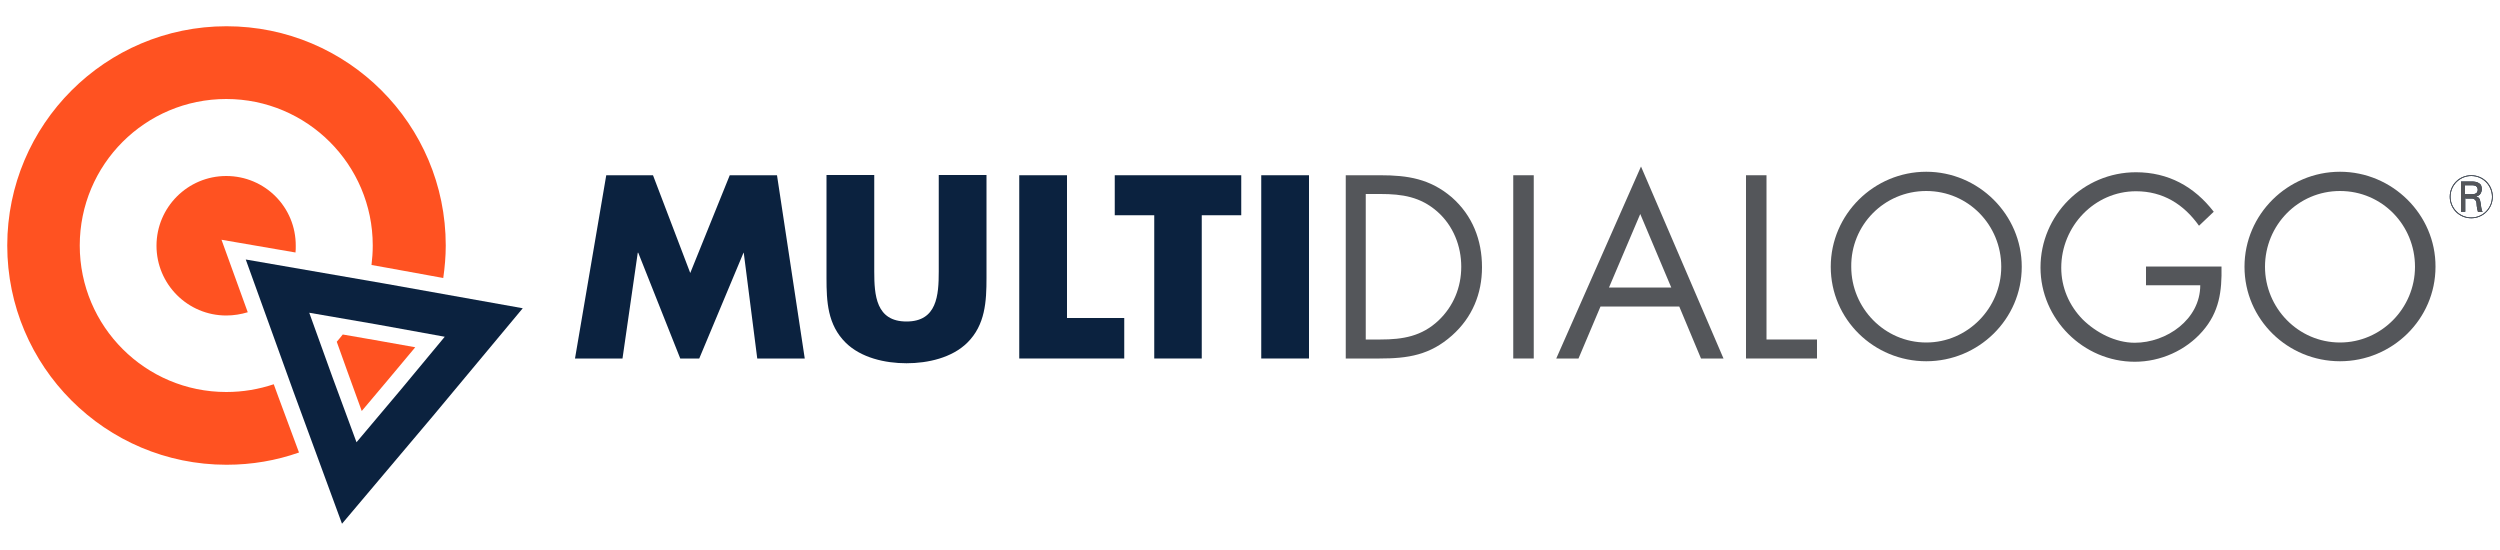
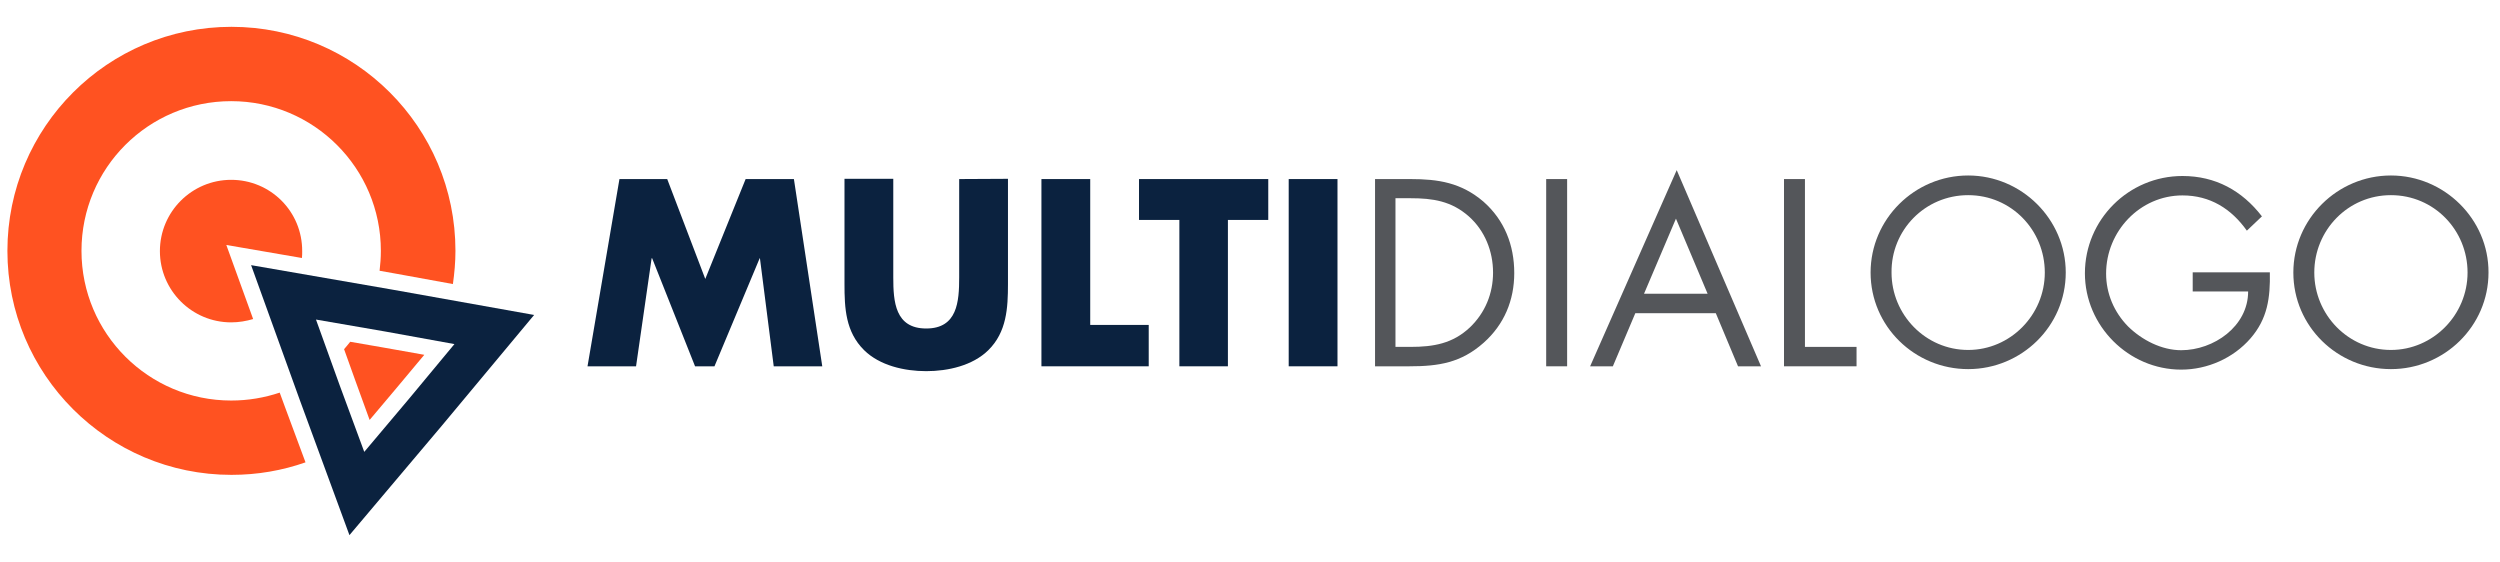
- <svg xmlns="http://www.w3.org/2000/svg" version="1.1" id="Livello_1" x="0px" y="0px" viewBox="0 0 1000 220" style="enable-background:new 0 0 1000 220;" xml:space="preserve">
+ <svg xmlns="http://www.w3.org/2000/svg" version="1.1" id="Livello_1" x="0px" y="0px" viewBox="0 0 978.7 220" style="enable-background:new 0 0 978.7 220;" xml:space="preserve">
  <style type="text/css">
	.st0{fill:#FF5221;}
	.st1{fill-rule:evenodd;clip-rule:evenodd;fill:#0B223F;}
	.st2{fill-rule:evenodd;clip-rule:evenodd;fill:#54565A;}
- 	.st3{fill:#0B223F;}
- 	.st4{fill:#54565A;}
</style>
  <g>
    <g>
      <g>
        <g>
          <path class="st0" d="M90.5,70.4c-15.4,0-27.9,12.5-27.9,27.9s12.5,27.9,27.9,27.9c3,0,5.9-0.5,8.6-1.3l-10.5-29l29.6,5.1      c0.1-0.9,0.1-1.7,0.1-2.6C118.4,82.8,105.9,70.4,90.5,70.4z" />
        </g>
        <g>
          <path class="st0" d="M111.4,158.9l-1.9-5.2c-6,2-12.3,3.1-19,3.1c-32.3,0-58.6-26.2-58.6-58.6s26.2-58.6,58.6-58.6      c32.3,0,58.6,26.2,58.6,58.6c0,2.7-0.2,5.3-0.5,7.8l6.2,1.1l22.5,4.1c0.6-4.2,1-8.6,1-13c0-48.5-39.3-87.7-87.7-87.7      S2.9,49.8,2.9,98.2s39.3,87.7,87.7,87.7c10.2,0,19.9-1.7,29-4.9L111.4,158.9z" />
        </g>
        <g>
          <path class="st0" d="M144.7,164.4l10.7-12.7l10.7-12.8l-16.3-2.9l-12.7-2.2c-0.8,1-1.6,2-2.4,2.9l4.3,12L144.7,164.4z" />
        </g>
      </g>
      <g>
        <path class="st1" d="M133,150.9l-9.3-25.8l27.2,4.7l27,4.9l-17.6,21.2l-17.7,21L133,150.9z M209.1,123.3l-36,43.2l-36.3,43     l-19.4-52.8l-19.1-52.9l55.4,9.6L209.1,123.3z" />
      </g>
    </g>
    <g>
      <g>
-         <path class="st1" d="M375.5,70.1v38.5c0,9.5-0.7,20-12.9,20s-12.9-10.5-12.9-20V70h-19.1v41.2c0,9.4,0.4,18.7,7.7,25.9     c6.1,6,15.7,8.2,24.3,8.2s18.2-2.2,24.3-8.2c7.2-7.1,7.7-16.5,7.7-25.9V70h-19.1V70.1z" />
+         <path class="st1" d="M375.5,70.1v38.5c0,9.5-0.7,20-12.9,20s-12.9-10.5-12.9-20V70h-19.1v41.2c0,9.4,0.4,18.7,7.7,25.9     c6.1,6,15.7,8.2,24.3,8.2s18.2-2.2,24.3-8.2c7.2-7.1,7.7-16.5,7.7-25.9V70L375.5,70.1L375.5,70.1z" />
      </g>
      <g>
        <polygon class="st1" points="426.8,70.1 407.7,70.1 407.7,143.4 449.7,143.4 449.7,127.2 426.8,127.2    " />
      </g>
      <g>
        <polygon class="st1" points="480.7,86.1 496.5,86.1 496.5,70.1 445.9,70.1 445.9,86.1 461.7,86.1 461.7,143.4 480.7,143.4    " />
      </g>
      <g>
        <rect x="504.5" y="70.1" class="st1" width="19.1" height="73.3" />
      </g>
      <g>
-         <path class="st2" d="M538.1,143.4h13.7c11.5,0,20.2-1.4,29-9.2c8.1-7.2,12-16.7,12-27.3c0-10.9-3.8-20.7-12.1-28     c-8.7-7.4-17.6-8.8-28.6-8.8h-13.8v73.3H538.1z M546.3,135.8V77.6h5.9c8.7,0,16,1.1,22.8,7.1c6.3,5.6,9.5,13.7,9.5,22     c0,8.2-3.1,15.8-9.1,21.5c-6.7,6.3-14.2,7.6-23.2,7.6L546.3,135.8L546.3,135.8z" />
+         <path class="st2" d="M538.1,143.4h13.7c11.5,0,20.2-1.4,29-9.2c8.1-7.2,12-16.7,12-27.3c0-10.9-3.8-20.7-12.1-28     c-8.7-7.4-17.6-8.8-28.6-8.8h-13.8v73.3H538.1z M546.3,135.8V77.6h5.9c8.7,0,16,1.1,22.8,7.1c6.3,5.6,9.5,13.7,9.5,22     c0,8.2-3.1,15.8-9.1,21.5c-6.7,6.3-14.2,7.6-23.2,7.6H546.3L546.3,135.8z" />
      </g>
      <g>
        <rect x="605.3" y="70.1" class="st2" width="8.2" height="73.3" />
      </g>
      <g>
        <path class="st2" d="M671.7,122.6l8.7,20.8h9l-33-76.8l-33.9,76.8h8.9l8.8-20.8L671.7,122.6L671.7,122.6z M668.5,115h-24.9     l12.5-29.4L668.5,115z" />
      </g>
      <g>
        <polygon class="st2" points="706.6,70.1 698.4,70.1 698.4,143.4 726.8,143.4 726.8,135.8 706.6,135.8    " />
      </g>
      <g>
-         <path class="st2" d="M770.5,68.7c-20.9,0-38.2,17-38.2,38c0,21.1,17.3,37.8,38.2,37.8s38.2-16.8,38.2-37.8     C808.7,85.8,791.4,68.7,770.5,68.7 M770.5,76.4c16.9,0,30,13.7,30,30.3c0,16.6-13.5,30.3-30,30.3c-16.7,0-30-13.8-30-30.3     C740.3,90.1,753.6,76.4,770.5,76.4" />
+         <path class="st2" d="M770.5,68.7c-20.9,0-38.2,17-38.2,38c0,21.1,17.3,37.8,38.2,37.8s38.2-16.8,38.2-37.8     C808.7,85.8,791.4,68.7,770.5,68.7 M770.5,76.4c16.9,0,30,13.7,30,30.3S787,137,770.5,137c-16.7,0-30-13.8-30-30.3     C740.3,90.1,753.6,76.4,770.5,76.4" />
      </g>
      <g>
-         <path class="st2" d="M858.4,106.5v7.6h21.7c0,13.7-13.5,23-26.2,23c-7.7,0-15.4-4-20.8-9.3c-5.5-5.6-8.6-12.9-8.6-20.7     c0-16.6,13.3-30.6,29.9-30.6c10.8,0,19.1,5.2,25.2,13.8l5.9-5.6c-7.8-10.1-18.2-15.8-31.1-15.8c-21.1,0-38.2,17.1-38.2,38.1     c0,20.6,17.1,37.7,37.7,37.7c10.3,0,20.4-4.5,27.1-12.2s7.8-15.9,7.6-25.9h-30.2V106.5z" />
+         <path class="st2" d="M858.4,106.5v7.6h21.7c0,13.7-13.5,23-26.2,23c-7.7,0-15.4-4-20.8-9.3c-5.5-5.6-8.6-12.9-8.6-20.7     c0-16.6,13.3-30.6,29.9-30.6c10.8,0,19.1,5.2,25.2,13.8l5.9-5.6c-7.8-10.1-18.2-15.8-31.1-15.8c-21.1,0-38.2,17.1-38.2,38.1     c0,20.6,17.1,37.7,37.7,37.7c10.3,0,20.4-4.5,27.1-12.2s7.8-15.9,7.6-25.9h-30.2L858.4,106.5L858.4,106.5z" />
      </g>
      <g>
-         <path class="st2" d="M936,68.7c-20.9,0-38.2,17-38.2,38c0,21.1,17.3,37.8,38.2,37.8c20.9,0,38.2-16.8,38.2-37.8     C974.3,85.8,956.9,68.7,936,68.7 M936,76.4c16.9,0,30,13.7,30,30.3c0,16.6-13.5,30.3-30,30.3c-16.7,0-30-13.8-30-30.3     C906,90.1,919.2,76.4,936,76.4" />
-       </g>
-       <g>
-         <path class="st1" d="M986.1,79.2v5.5h-1.7V72.6h4.3c1.2,0,2.2,0.2,2.9,0.7c0.8,0.4,1.1,1.2,1.1,2.4c0,0.7-0.2,1.3-0.6,1.9     c-0.4,0.5-0.9,0.8-1.7,1c0.6,0.2,1.1,0.4,1.3,0.8c0.2,0.3,0.4,0.8,0.5,1.6c0.1,0.7,0.2,1.3,0.3,2c0.1,0.6,0.2,1.2,0.5,1.8h-1.8     c-0.1-0.4-0.2-0.7-0.3-1.2c-0.1-0.4-0.1-0.8-0.2-1.2c0-0.4-0.1-0.8-0.1-1.3c-0.1-0.5-0.2-0.8-0.5-1.1c-0.2-0.2-0.5-0.4-0.7-0.5     c-0.3-0.1-0.6-0.1-1-0.1h-2.5V79.2z M986,77.7h2.8c0.8,0,1.4-0.2,1.8-0.5c0.3-0.3,0.5-0.8,0.5-1.3c0-0.5-0.2-1-0.5-1.3     c-0.3-0.3-0.9-0.5-1.8-0.5H986V77.7z" />
-       </g>
-       <g>
-         <path class="st3" d="M988.5,87.3c-4.8,0-8.6-3.8-8.6-8.6c0-4.8,3.8-8.6,8.6-8.6c4.8,0,8.6,3.8,8.6,8.6     C997.1,83.4,993.3,87.3,988.5,87.3z M988.5,70.4c-4.6,0-8.3,3.7-8.3,8.3s3.7,8.3,8.3,8.3s8.3-3.7,8.3-8.3S993.1,70.4,988.5,70.4z     " />
-       </g>
-       <g>
-         <g>
-           <path class="st2" d="M986.1,79.2v5.5h-1.7V72.6h4.3c1.2,0,2.2,0.2,2.9,0.7c0.8,0.4,1.1,1.2,1.1,2.4c0,0.7-0.2,1.3-0.6,1.9      c-0.4,0.5-0.9,0.8-1.7,1c0.6,0.2,1.1,0.4,1.3,0.8c0.2,0.3,0.4,0.8,0.5,1.6c0.1,0.7,0.2,1.3,0.3,2c0.1,0.6,0.2,1.2,0.5,1.8h-1.8      c-0.1-0.4-0.2-0.7-0.3-1.2c-0.1-0.4-0.1-0.8-0.2-1.2c0-0.4-0.1-0.8-0.1-1.3c-0.1-0.5-0.2-0.8-0.5-1.1c-0.2-0.2-0.5-0.4-0.7-0.5      c-0.3-0.1-0.6-0.1-1-0.1h-2.5V79.2z M986,77.7h2.8c0.8,0,1.4-0.2,1.8-0.5c0.3-0.3,0.5-0.8,0.5-1.3c0-0.5-0.2-1-0.5-1.3      c-0.3-0.3-0.9-0.5-1.8-0.5H986V77.7z" />
-         </g>
-       </g>
-       <g>
-         <g>
-           <path class="st4" d="M988.5,87.3c-4.8,0-8.6-3.8-8.6-8.6c0-4.8,3.8-8.6,8.6-8.6c4.8,0,8.6,3.8,8.6,8.6      C997.1,83.4,993.3,87.3,988.5,87.3z M988.5,70.4c-4.6,0-8.3,3.7-8.3,8.3s3.7,8.3,8.3,8.3s8.3-3.7,8.3-8.3      C996.7,74.1,993.1,70.4,988.5,70.4z" />
-         </g>
+         <path class="st2" d="M936,68.7c-20.9,0-38.2,17-38.2,38c0,21.1,17.3,37.8,38.2,37.8s38.2-16.8,38.2-37.8     C974.3,85.8,956.9,68.7,936,68.7 M936,76.4c16.9,0,30,13.7,30,30.3S952.5,137,936,137c-16.7,0-30-13.8-30-30.3     C906,90.1,919.2,76.4,936,76.4" />
      </g>
      <g>
        <polygon class="st1" points="230,143.4 249,143.4 255.1,101.1 255.3,101.1 272.1,143.4 279.7,143.4 297.4,101.1 297.5,101.1      302.9,143.4 321.9,143.4 310.8,70.1 291.9,70.1 276.1,109.2 261.2,70.1 242.5,70.1    " />
      </g>
    </g>
  </g>
</svg>
